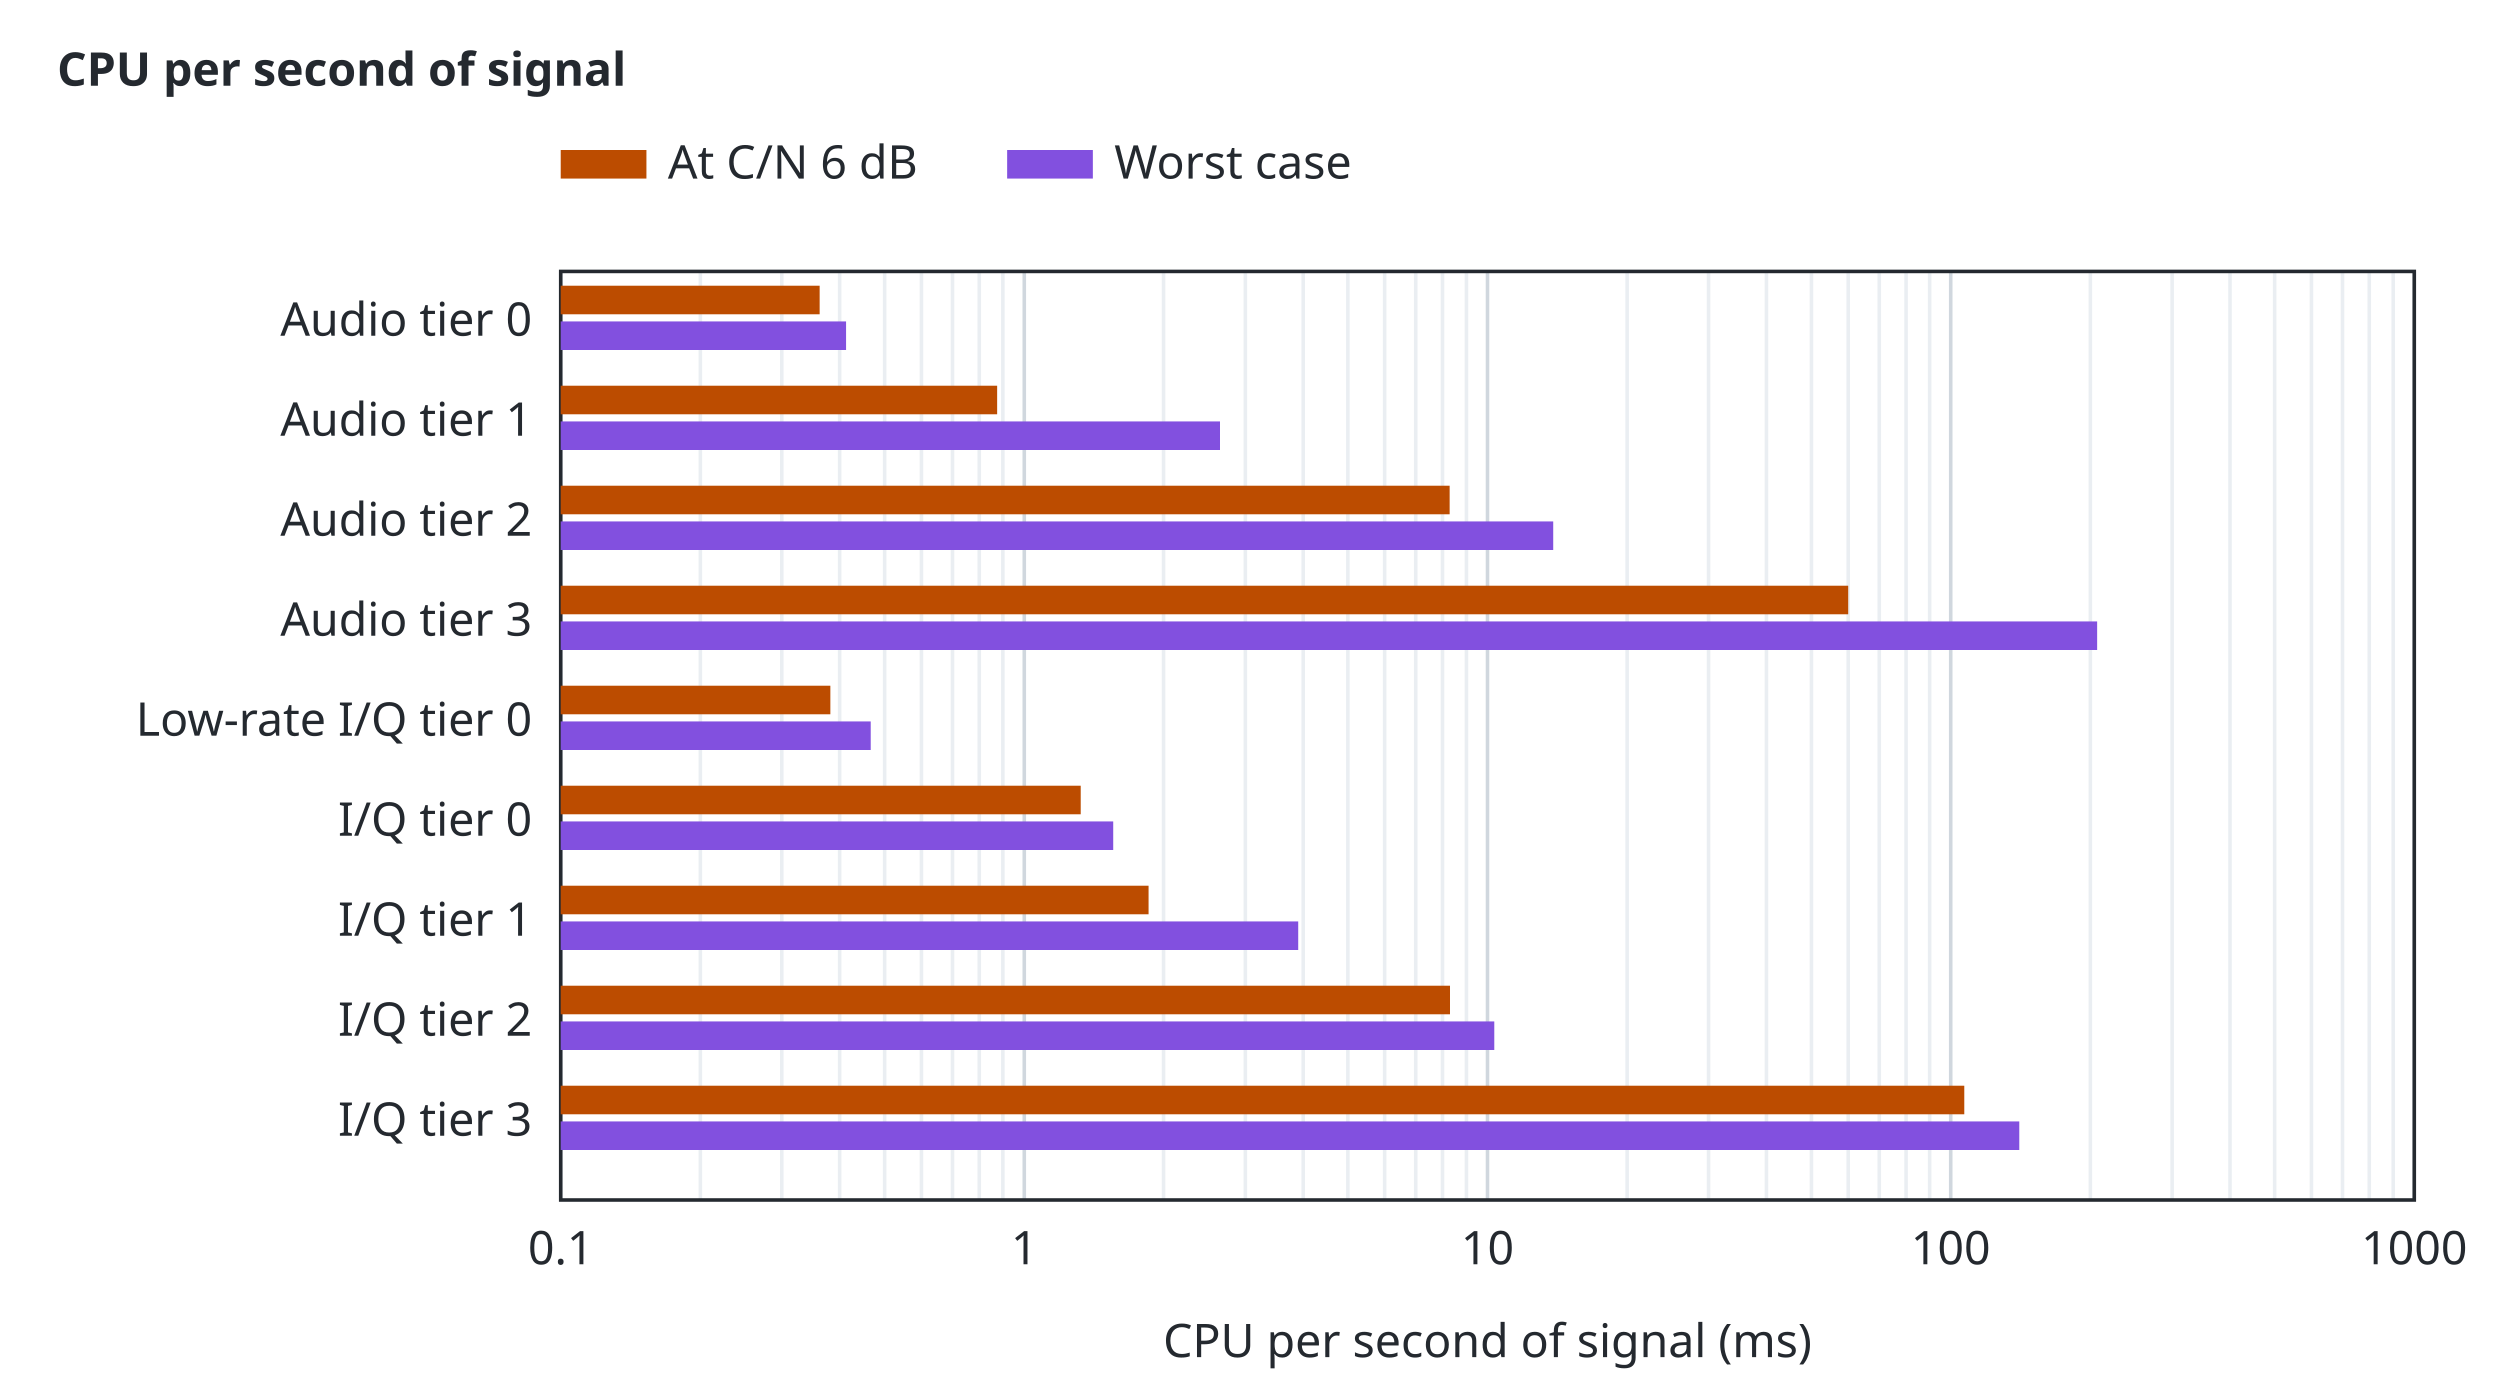
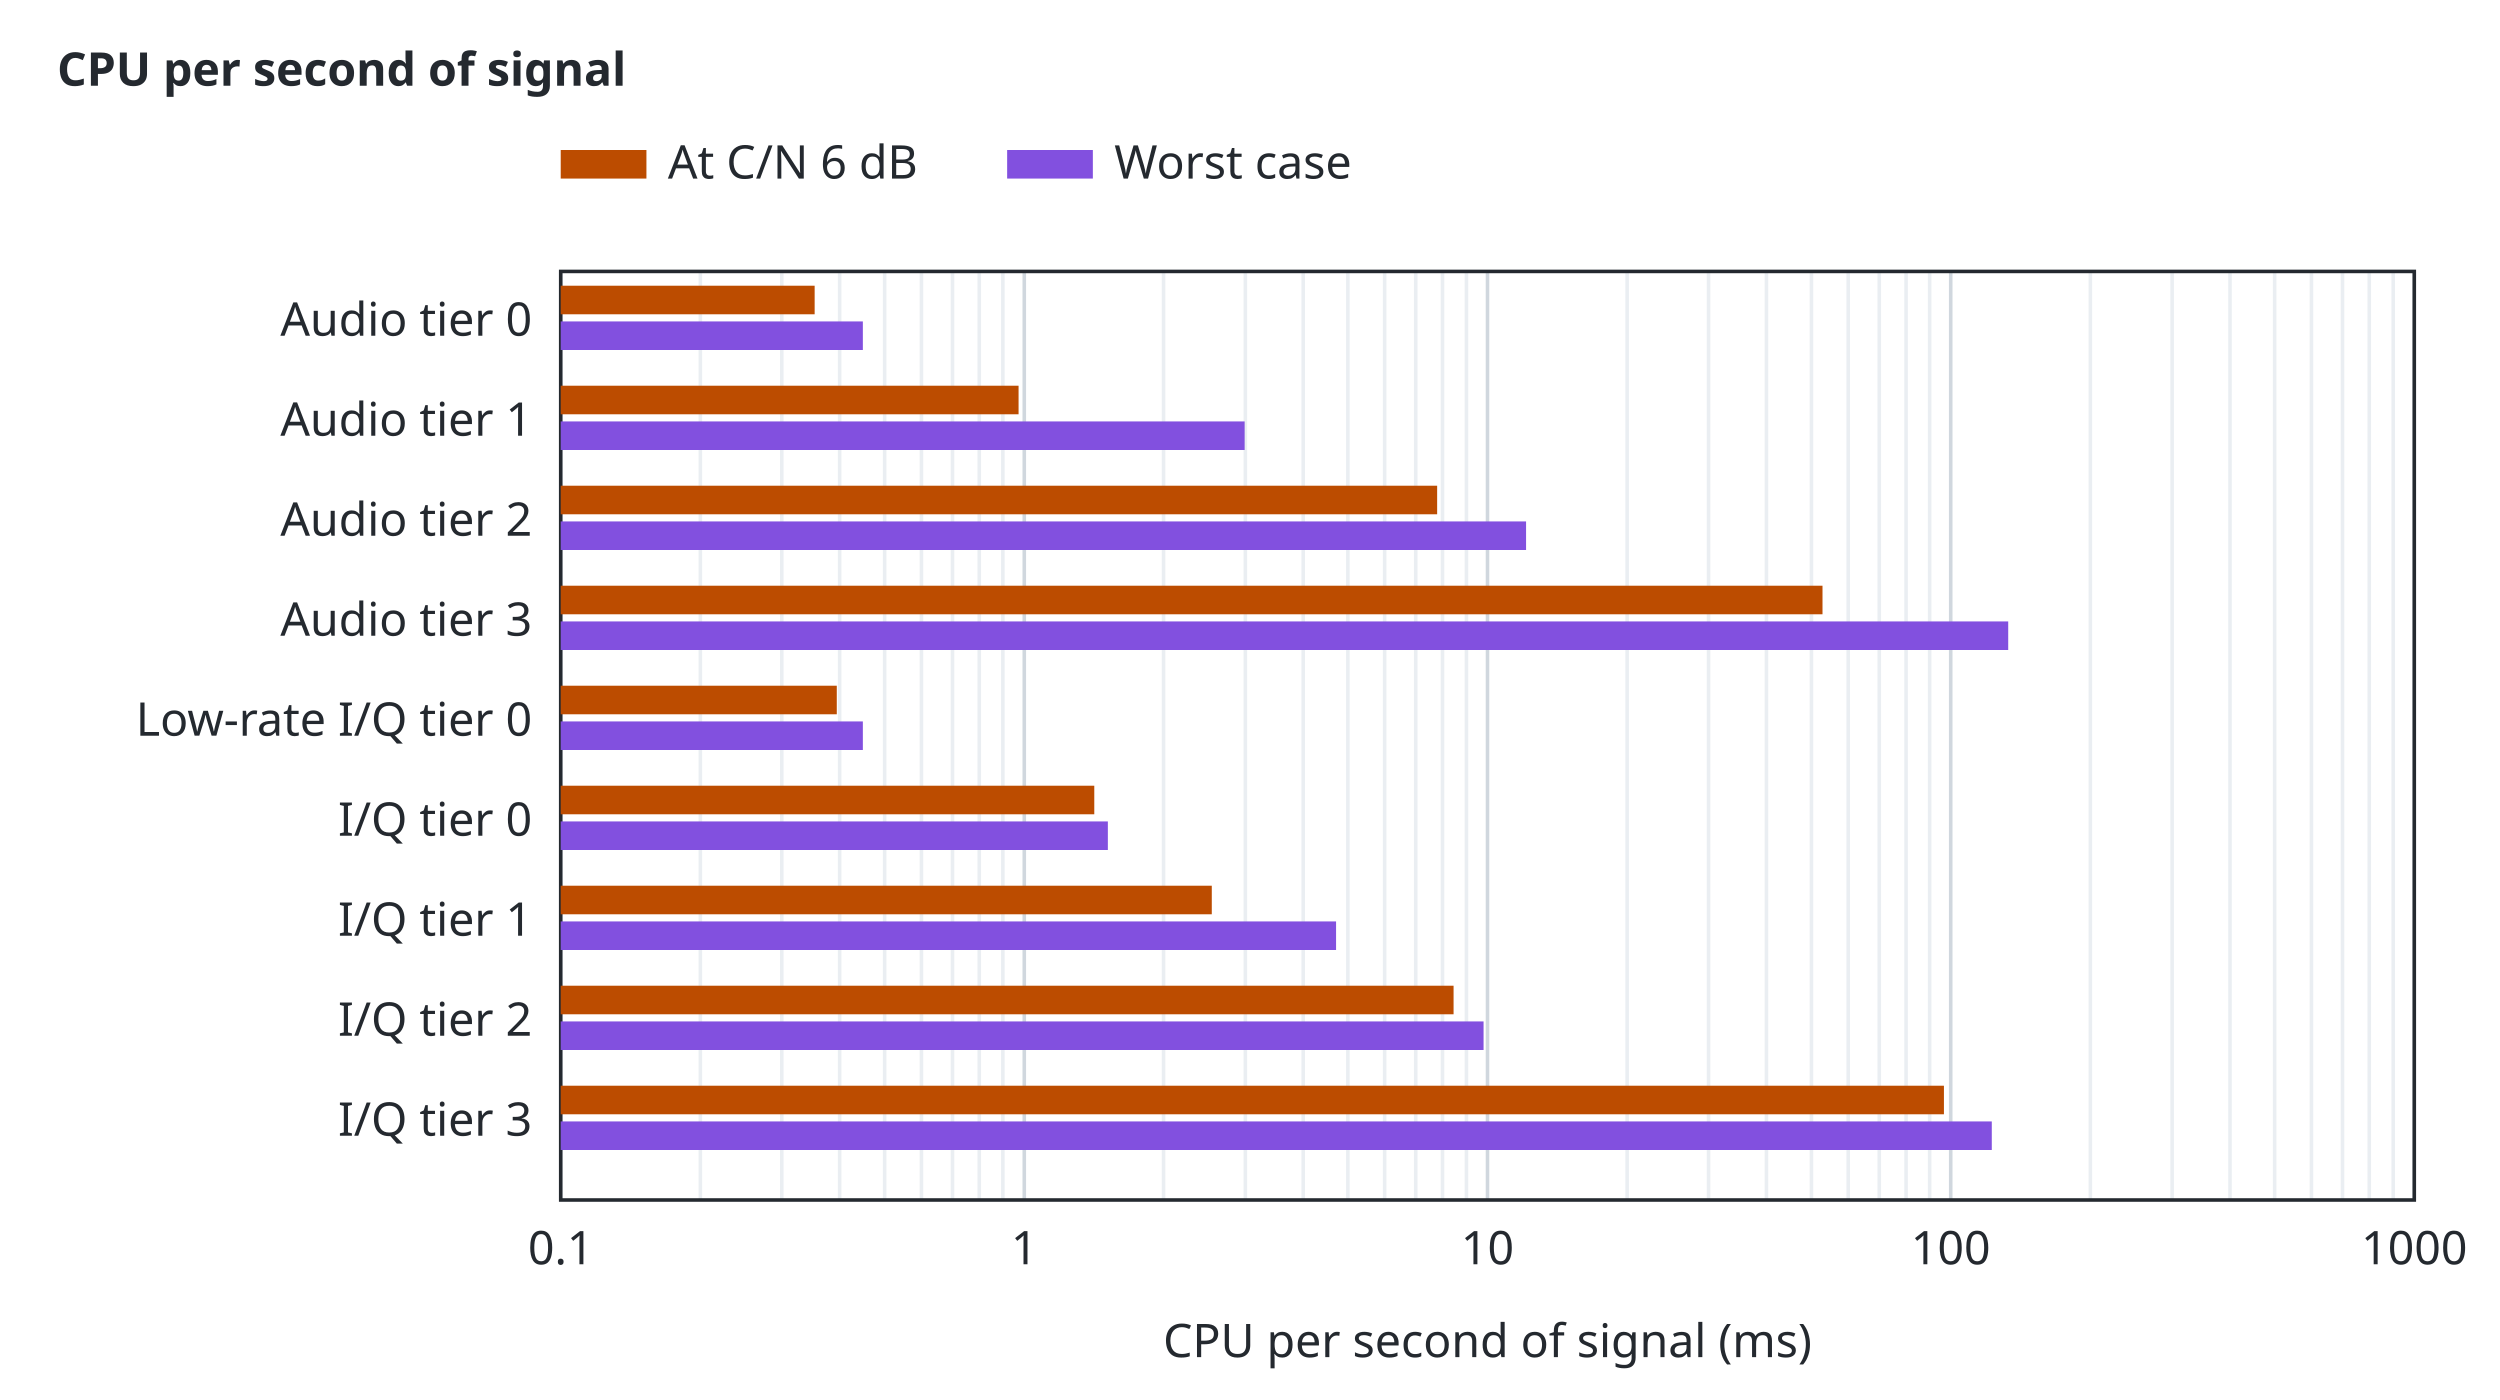
<svg xmlns="http://www.w3.org/2000/svg" width="700" height="392" viewBox="0 0 700 392">
  <style>text{font-family:sans-serif;font-size:13px;fill:#24292f}.t{font-weight:600}.bg{fill:#ffffff}.ax{stroke:#24292f;stroke-width:1;fill:none}.gr{stroke:#d0d7de;stroke-width:1}.mi{stroke:#eaeef2;stroke-width:1}.r0{stroke:#6e7781}.r1{stroke:#bc4c00}.r2{stroke:#8250df}.r3{stroke:#1b7c83}.r4{stroke:#9a6700}.s1{stroke:#cf222e}.s2{stroke:#0969da}.s3{stroke:#1a7f37}.s4{stroke:#9a6700}.q0{fill:#6e7781}.q1{fill:#bc4c00}.q2{fill:#8250df}.f1{fill:#cf222e}.f2{fill:#0969da}.f3{fill:#1a7f37}.f4{fill:#9a6700}.l{fill:none;stroke-width:2}.p{fill:none;stroke-width:1.5}.e{fill:none;stroke-width:1;stroke-opacity:.25}@media (prefers-color-scheme:dark){text{fill:#e6edf3}.bg{fill:#0d1117}.ax{stroke:#8b949e}.gr{stroke:#30363d}.mi{stroke:#21262d}.r0{stroke:#8b949e}.r1{stroke:#f0883e}.r2{stroke:#d2a8ff}.r3{stroke:#39c5cf}.r4{stroke:#d29922}.s1{stroke:#ff7b72}.s2{stroke:#58a6ff}.s3{stroke:#3fb950}.s4{stroke:#d29922}.q0{fill:#8b949e}.q1{fill:#f0883e}.q2{fill:#d2a8ff}.f1{fill:#ff7b72}.f2{fill:#58a6ff}.f3{fill:#3fb950}.f4{fill:#d29922}}</style>
  <rect class="bg" width="100%" height="100%" />
  <text class="t" x="16" y="24">CPU per second of signal</text>
  <line class="gr" x1="157.0" y1="336.0" x2="157.0" y2="76.0" />
  <text x="157.0" y="354.0" text-anchor="middle">0.1</text>
  <line class="gr" x1="286.8" y1="336.0" x2="286.8" y2="76.0" />
  <text x="286.8" y="354.0" text-anchor="middle">1</text>
  <line class="gr" x1="416.5" y1="336.0" x2="416.5" y2="76.0" />
  <text x="416.5" y="354.0" text-anchor="middle">10</text>
  <line class="gr" x1="546.2" y1="336.0" x2="546.2" y2="76.0" />
  <text x="546.2" y="354.0" text-anchor="middle">100</text>
  <line class="gr" x1="676.0" y1="336.0" x2="676.0" y2="76.0" />
  <text x="676.0" y="354.0" text-anchor="middle">1000</text>
  <line class="mi" x1="196.1" y1="336.0" x2="196.1" y2="76.0" />
  <line class="mi" x1="218.9" y1="336.0" x2="218.9" y2="76.0" />
  <line class="mi" x1="235.1" y1="336.0" x2="235.1" y2="76.0" />
  <line class="mi" x1="247.7" y1="336.0" x2="247.7" y2="76.0" />
  <line class="mi" x1="258.0" y1="336.0" x2="258.0" y2="76.0" />
  <line class="mi" x1="266.7" y1="336.0" x2="266.7" y2="76.0" />
  <line class="mi" x1="274.2" y1="336.0" x2="274.2" y2="76.0" />
  <line class="mi" x1="280.8" y1="336.0" x2="280.8" y2="76.0" />
  <line class="mi" x1="325.8" y1="336.0" x2="325.8" y2="76.0" />
  <line class="mi" x1="348.7" y1="336.0" x2="348.7" y2="76.0" />
  <line class="mi" x1="364.9" y1="336.0" x2="364.9" y2="76.0" />
  <line class="mi" x1="377.4" y1="336.0" x2="377.4" y2="76.0" />
  <line class="mi" x1="387.7" y1="336.0" x2="387.7" y2="76.0" />
  <line class="mi" x1="396.4" y1="336.0" x2="396.4" y2="76.0" />
  <line class="mi" x1="403.9" y1="336.0" x2="403.9" y2="76.0" />
  <line class="mi" x1="410.6" y1="336.0" x2="410.6" y2="76.0" />
  <line class="mi" x1="455.6" y1="336.0" x2="455.6" y2="76.0" />
  <line class="mi" x1="478.4" y1="336.0" x2="478.4" y2="76.0" />
  <line class="mi" x1="494.6" y1="336.0" x2="494.6" y2="76.0" />
  <line class="mi" x1="507.2" y1="336.0" x2="507.2" y2="76.0" />
  <line class="mi" x1="517.5" y1="336.0" x2="517.5" y2="76.0" />
  <line class="mi" x1="526.2" y1="336.0" x2="526.2" y2="76.0" />
  <line class="mi" x1="533.7" y1="336.0" x2="533.7" y2="76.0" />
  <line class="mi" x1="540.3" y1="336.0" x2="540.3" y2="76.0" />
  <line class="mi" x1="585.3" y1="336.0" x2="585.3" y2="76.0" />
  <line class="mi" x1="608.2" y1="336.0" x2="608.2" y2="76.0" />
  <line class="mi" x1="624.4" y1="336.0" x2="624.4" y2="76.0" />
  <line class="mi" x1="636.9" y1="336.0" x2="636.9" y2="76.0" />
  <line class="mi" x1="647.2" y1="336.0" x2="647.2" y2="76.0" />
  <line class="mi" x1="655.9" y1="336.0" x2="655.9" y2="76.0" />
  <line class="mi" x1="663.4" y1="336.0" x2="663.4" y2="76.0" />
  <line class="mi" x1="670.1" y1="336.0" x2="670.1" y2="76.0" />
  <rect class="ax" x="157.0" y="76.0" width="519.0" height="260.0" />
  <text x="416.5" y="380.0" text-anchor="middle">CPU per second of signal (ms)</text>
  <text x="149.0" y="94.0" text-anchor="end">Audio tier 0</text>
-   <rect class="q1" x="157.0" y="80.0" width="72.5" height="8" />
-   <rect class="q2" x="157.0" y="90.0" width="79.9" height="8" />
+   <rect class="q1" x="157.0" y="80.0" width="71.1" height="8" />
+   <rect class="q2" x="157.0" y="90.0" width="84.6" height="8" />
  <text x="149.0" y="122.0" text-anchor="end">Audio tier 1</text>
-   <rect class="q1" x="157.0" y="108.0" width="122.2" height="8" />
-   <rect class="q2" x="157.0" y="118.0" width="184.6" height="8" />
+   <rect class="q1" x="157.0" y="108.0" width="128.2" height="8" />
+   <rect class="q2" x="157.0" y="118.0" width="191.5" height="8" />
  <text x="149.0" y="150.0" text-anchor="end">Audio tier 2</text>
-   <rect class="q1" x="157.0" y="136.0" width="248.9" height="8" />
-   <rect class="q2" x="157.0" y="146.0" width="277.9" height="8" />
+   <rect class="q1" x="157.0" y="136.0" width="245.4" height="8" />
+   <rect class="q2" x="157.0" y="146.0" width="270.3" height="8" />
  <text x="149.0" y="178.0" text-anchor="end">Audio tier 3</text>
-   <rect class="q1" x="157.0" y="164.0" width="360.5" height="8" />
-   <rect class="q2" x="157.0" y="174.0" width="430.2" height="8" />
+   <rect class="q1" x="157.0" y="164.0" width="353.3" height="8" />
+   <rect class="q2" x="157.0" y="174.0" width="405.3" height="8" />
  <text x="149.0" y="206.0" text-anchor="end">Low-rate I/Q tier 0</text>
-   <rect class="q1" x="157.0" y="192.0" width="75.5" height="8" />
-   <rect class="q2" x="157.0" y="202.0" width="86.8" height="8" />
+   <rect class="q1" x="157.0" y="192.0" width="77.3" height="8" />
+   <rect class="q2" x="157.0" y="202.0" width="84.6" height="8" />
  <text x="149.0" y="234.0" text-anchor="end">I/Q tier 0</text>
-   <rect class="q1" x="157.0" y="220.0" width="145.6" height="8" />
-   <rect class="q2" x="157.0" y="230.0" width="154.7" height="8" />
+   <rect class="q1" x="157.0" y="220.0" width="149.4" height="8" />
+   <rect class="q2" x="157.0" y="230.0" width="153.2" height="8" />
  <text x="149.0" y="262.0" text-anchor="end">I/Q tier 1</text>
-   <rect class="q1" x="157.0" y="248.0" width="164.6" height="8" />
-   <rect class="q2" x="157.0" y="258.0" width="206.5" height="8" />
+   <rect class="q1" x="157.0" y="248.0" width="182.3" height="8" />
+   <rect class="q2" x="157.0" y="258.0" width="217.1" height="8" />
  <text x="149.0" y="290.0" text-anchor="end">I/Q tier 2</text>
-   <rect class="q1" x="157.0" y="276.0" width="249.0" height="8" />
-   <rect class="q2" x="157.0" y="286.0" width="261.4" height="8" />
+   <rect class="q1" x="157.0" y="276.0" width="250.0" height="8" />
+   <rect class="q2" x="157.0" y="286.0" width="258.4" height="8" />
  <text x="149.0" y="318.0" text-anchor="end">I/Q tier 3</text>
-   <rect class="q1" x="157.0" y="304.0" width="393.0" height="8" />
-   <rect class="q2" x="157.0" y="314.0" width="408.4" height="8" />
+   <rect class="q1" x="157.0" y="304.0" width="387.3" height="8" />
+   <rect class="q2" x="157.0" y="314.0" width="400.7" height="8" />
  <rect class="q1" x="157.0" y="42.0" width="24" height="8" />
  <text x="187.0" y="50.0">At C/N 6 dB</text>
  <rect class="q2" x="282.0" y="42.0" width="24" height="8" />
  <text x="312.0" y="50.0">Worst case</text>
</svg>
